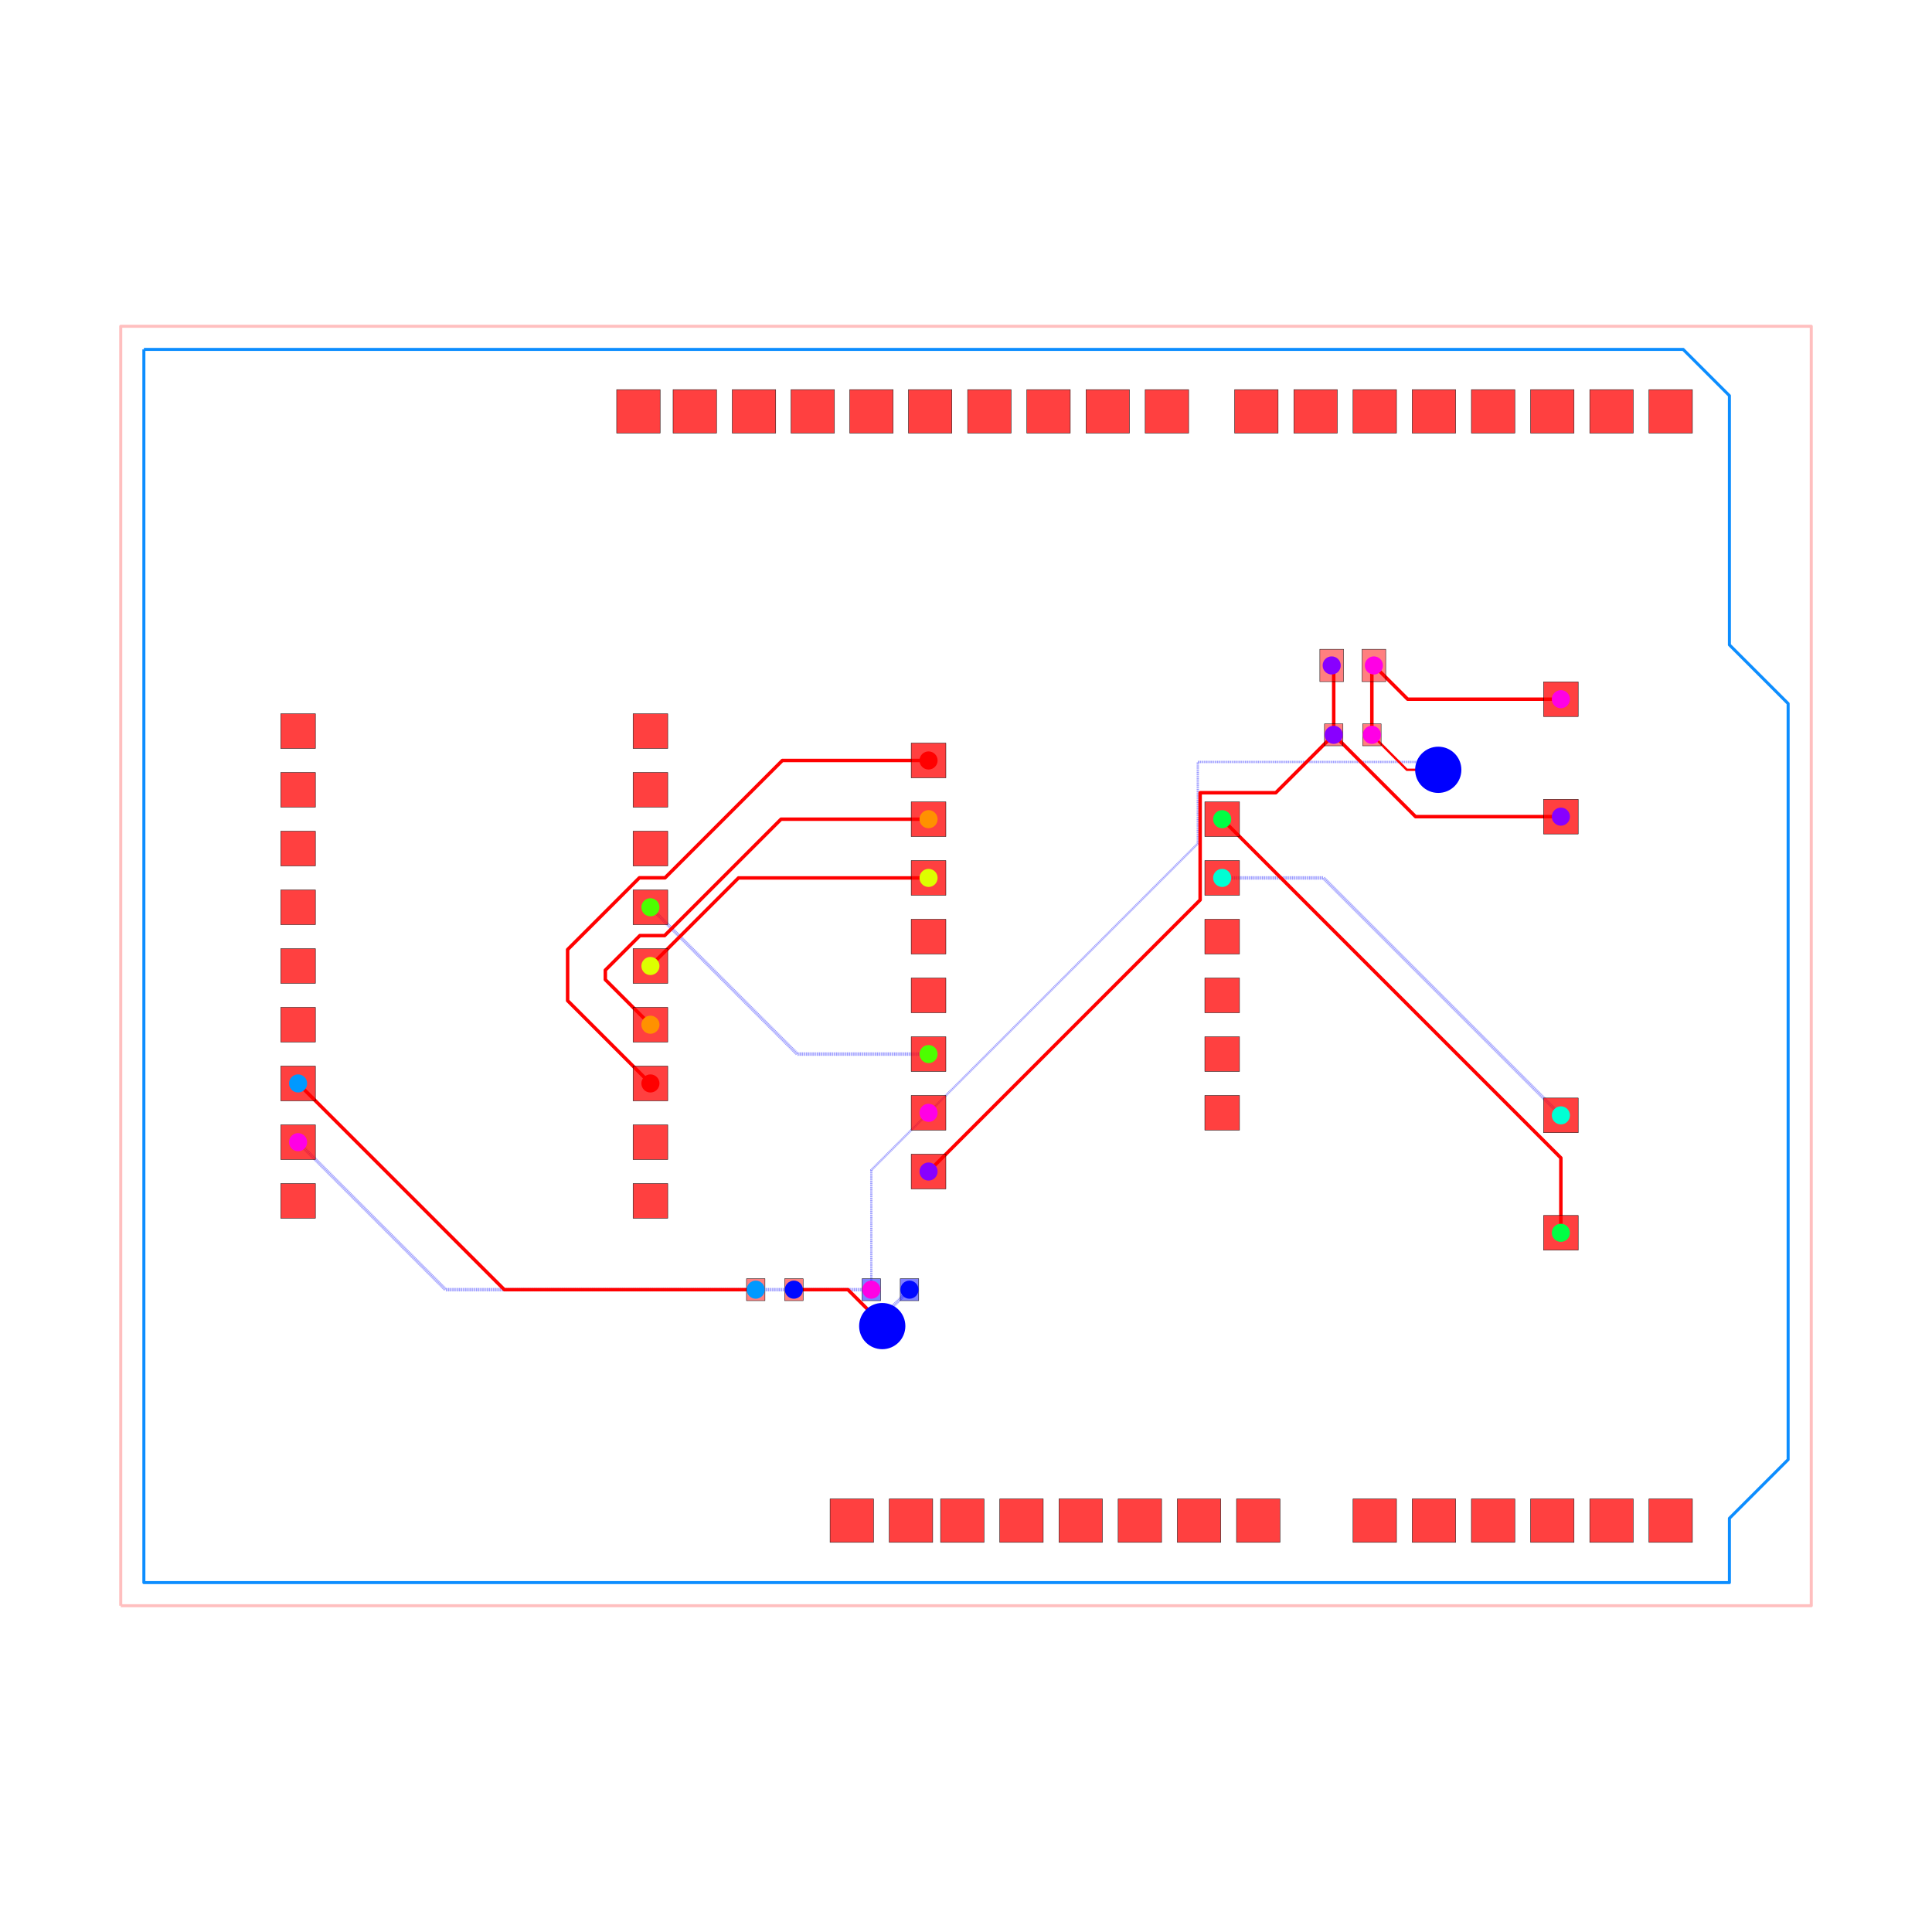
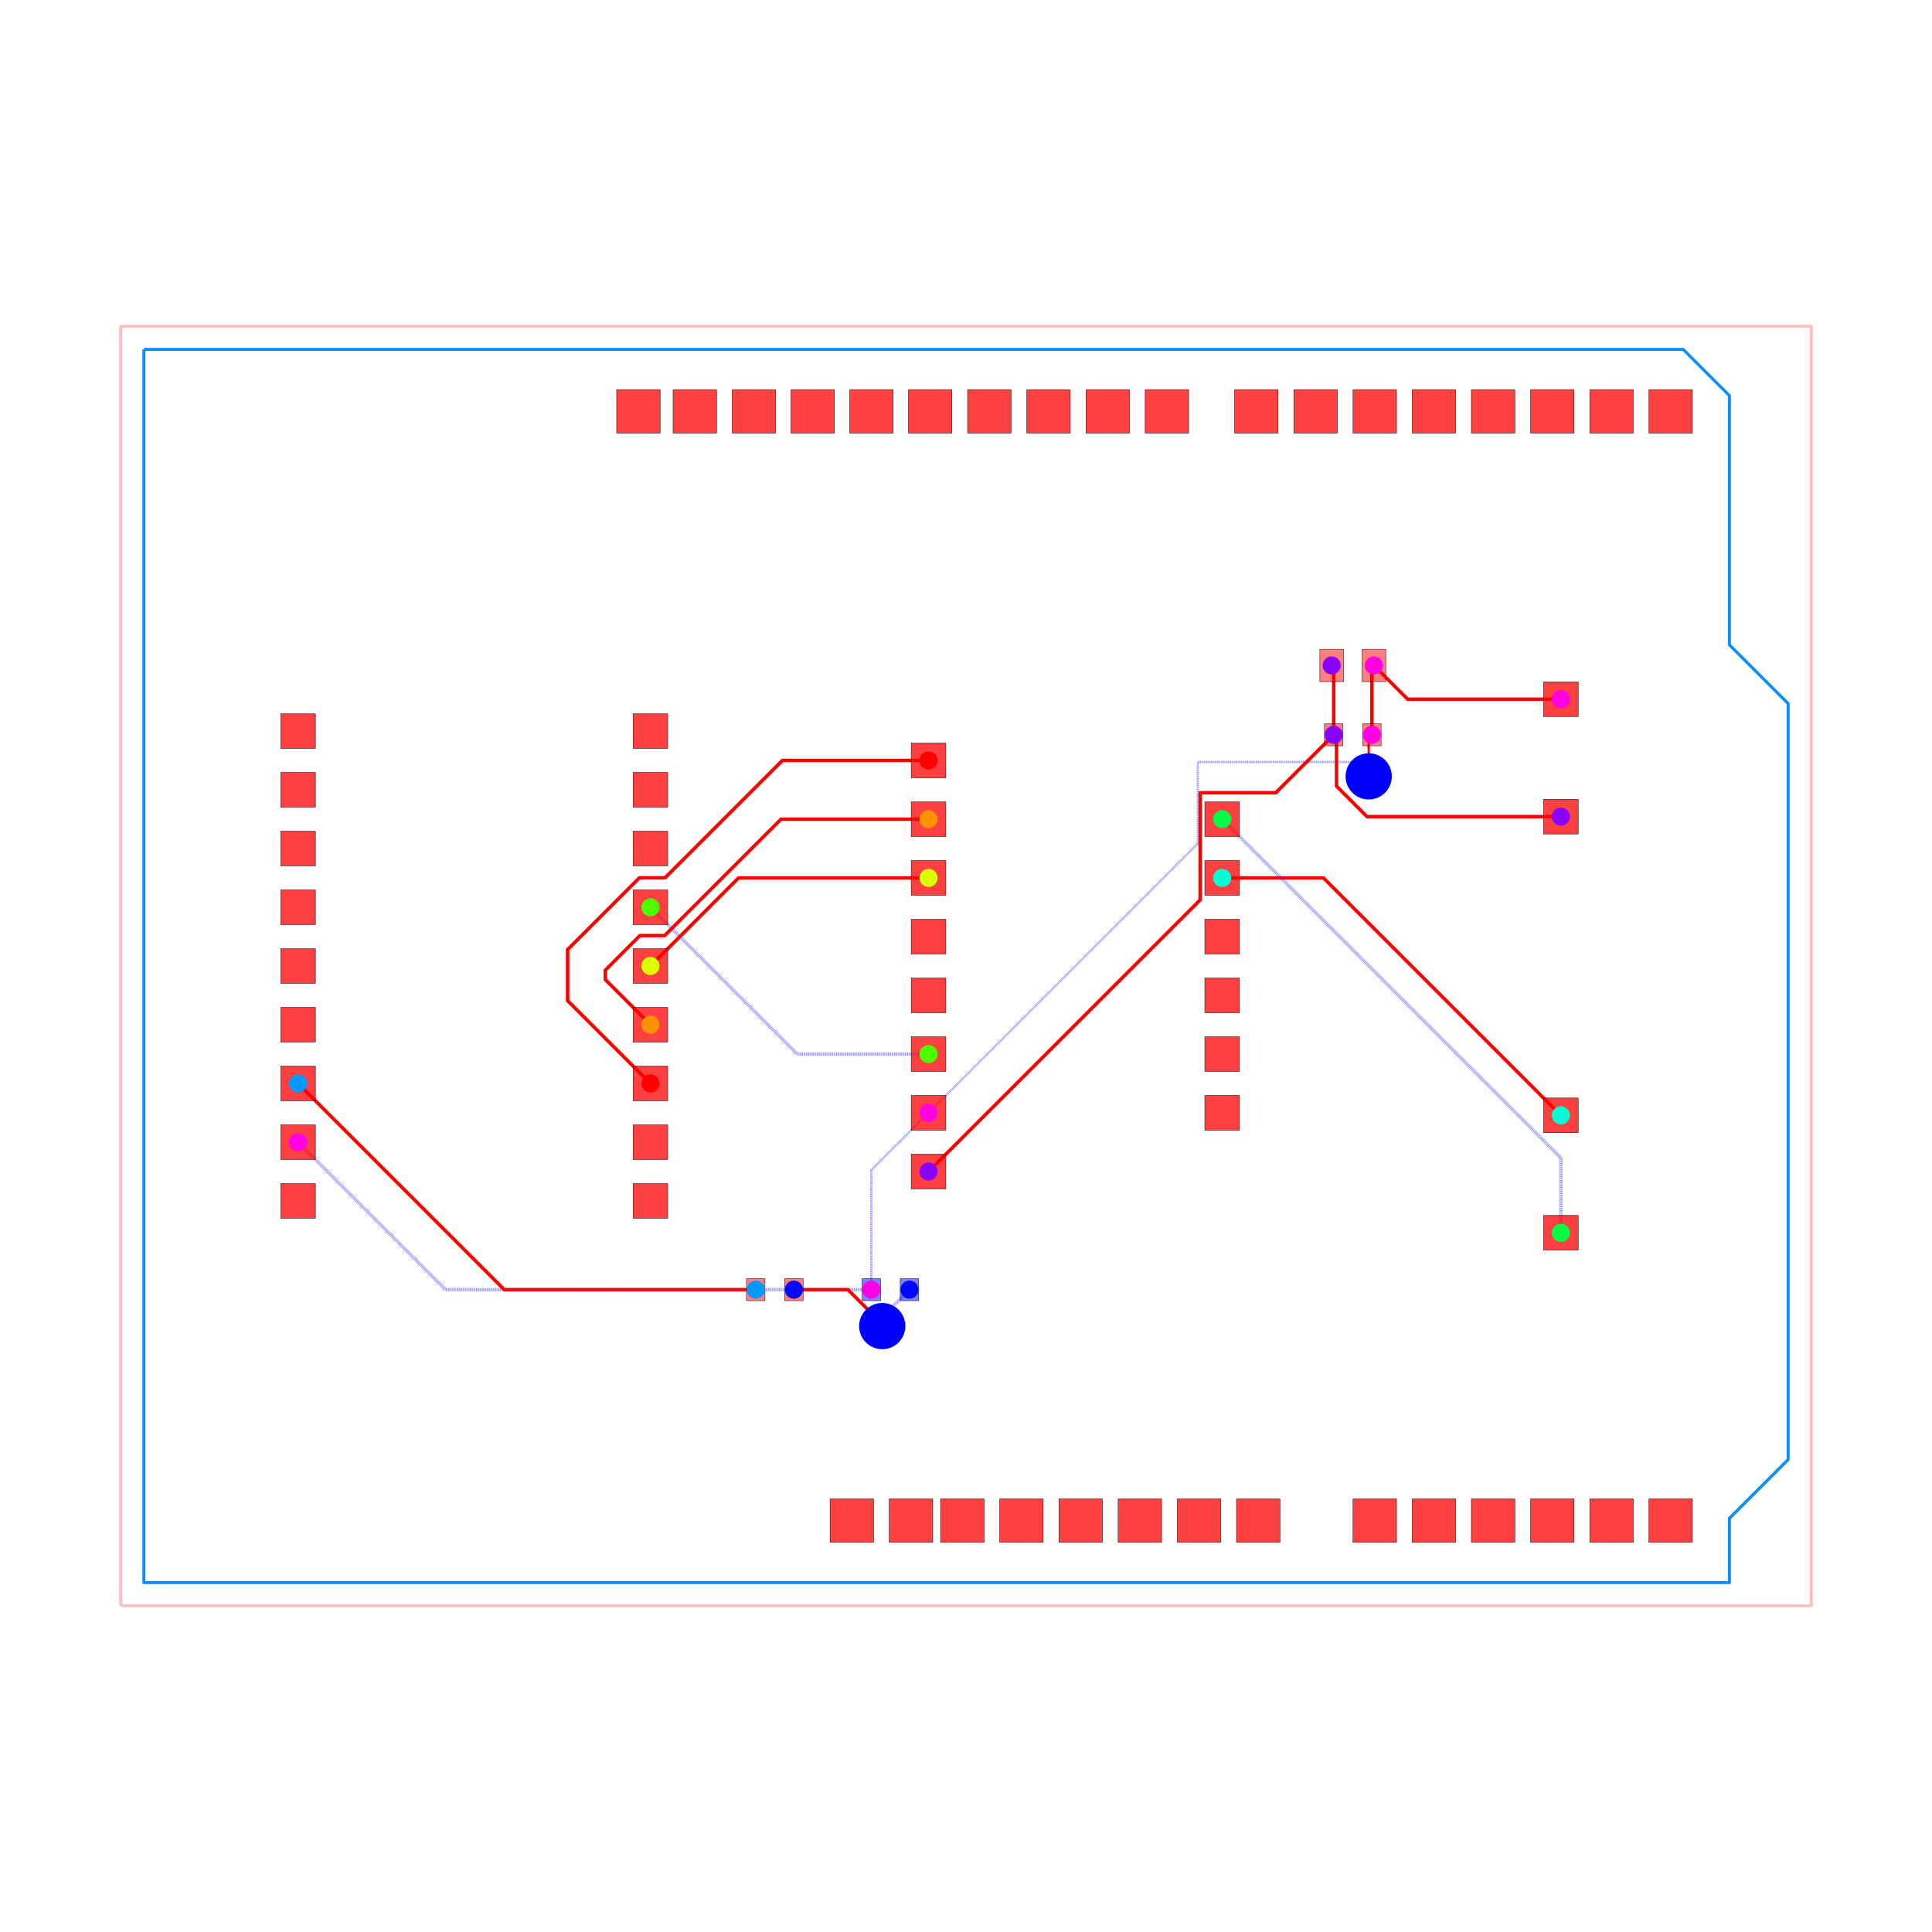
<svg xmlns="http://www.w3.org/2000/svg" width="640" height="640" viewBox="0 0 640 640">
  <rect width="100%" height="100%" fill="white" />
  <g>
    <polyline data-points="-35.29,-27.67 37.83,-27.67 37.83,27.67 -35.29,27.67 -35.29,-27.67" data-type="line" data-label="" points="40,531.915 600,531.915 600,108.085 40,108.085 40,531.915" fill="none" stroke="rgba(255,0,0,0.25)" stroke-linejoin="round" stroke-width="1px" />
  </g>
  <g>
    <polyline data-points="-34.29,26.67 32.29,26.67 34.29,24.67 34.29,13.89 36.83,11.35 36.83,-21.35 34.29,-23.89 34.29,-26.67 -34.29,-26.67 -34.29,26.67" data-type="line" data-label="" points="47.659,115.744 557.571,115.744 572.888,131.061 572.888,213.621 592.341,233.074 592.341,483.512 572.888,502.965 572.888,524.256 47.659,524.256 47.659,115.744" fill="none" stroke="rgba(0, 136, 255, 0.95)" stroke-linejoin="round" stroke-width="1px" />
  </g>
  <g>
    <polyline data-points="18.825,10 18.825,12.911999999999999 18.9125,13" data-type="line" data-label="" points="454.447,243.414 454.447,221.112 455.118,220.438" fill="none" stroke="red" stroke-linejoin="round" stroke-width="1.149" />
  </g>
  <g>
    <polyline data-points="-0.35000000000000003,-6.3500000000000005 -2.825,-8.825000000000001 -2.825,-14" data-type="line" data-label="" points="307.593,368.632 288.638,387.588 288.638,427.221" fill="none" stroke="rgba(0,0,255,0.5)" stroke-linejoin="round" stroke-width="0.766" stroke-dasharray="0.2 0.2" />
  </g>
  <g>
    <polyline data-points="27,11.54 20.373,11.54 18.9125,13" data-type="line" data-label="" points="517.057,231.619 466.303,231.619 455.118,220.438" fill="none" stroke="red" stroke-linejoin="round" stroke-width="1.149" />
  </g>
  <g>
-     <polyline data-points="-0.35000000000000003,-6.3500000000000005 11.29631704107619,5.296317041076189 11.29631704107619,8.82583819197746 21.358628980155842,8.82583819197746 21.644269339656752,8.540197832476553 21.644269339656752,8.538730660343248 21.697,8.486" data-type="line" data-label="" points="307.593,368.632 396.788,279.437 396.788,252.406 473.852,252.406 476.039,254.594 476.039,254.605 476.443,255.009" fill="none" stroke="rgba(0,0,255,0.5)" stroke-linejoin="round" stroke-width="0.766" stroke-dasharray="0.2 0.2" />
-   </g>
-   <g>
-     <polyline data-points="21.697,8.486 20.339,8.486 18.825,10" data-type="line" data-label="" points="476.443,255.009 466.043,255.009 454.447,243.414" fill="none" stroke="red" stroke-linejoin="round" stroke-width="0.766" />
+     <polyline data-points="-0.35000000000000003,-6.3500000000000005 11.29631704107619,5.296317041076189 11.29631704107619,8.82583819197746 18.12268457017651,8.82583819197746 18.575167814565013,8.373354947588957 18.575167814565013,8.314135499709298 18.688129111529182,8.201174202745129" data-type="line" data-label="" points="307.593,368.632 396.788,279.437 396.788,252.406 449.069,252.406 452.534,255.871 452.534,256.325 453.399,257.19" fill="none" stroke="rgba(0,0,255,0.5)" stroke-linejoin="round" stroke-width="0.766" stroke-dasharray="0.2 0.2" />
+   </g>
+   <g>
+     <polyline data-points="18.688129111529182,8.201174202745129 18.688129111529182,9.863129111529183 18.825,10" data-type="line" data-label="" points="453.399,257.19 453.399,244.462 454.447,243.414" fill="none" stroke="red" stroke-linejoin="round" stroke-width="0.766" />
  </g>
  <g>
    <polyline data-points="-27.62,-7.62 -21.240000000000002,-14 -2.825,-14" data-type="line" data-label="" points="98.742,378.359 147.604,427.221 288.638,427.221" fill="none" stroke="rgba(0,0,255,0.5)" stroke-linejoin="round" stroke-width="1.149" stroke-dasharray="0.2 0.2" />
  </g>
  <g>
    <polyline data-points="17.175,10 17.175,12.913 17.0875,13" data-type="line" data-label="" points="441.811,243.414 441.811,221.104 441.141,220.438" fill="none" stroke="red" stroke-linejoin="round" stroke-width="1.149" />
  </g>
  <g>
-     <polyline data-points="27,6.46 20.715,6.46 17.175,10" data-type="line" data-label="" points="517.057,270.525 468.922,270.525 441.811,243.414" fill="none" stroke="red" stroke-linejoin="round" stroke-width="1.149" />
+     <polyline data-points="27,6.46 18.61386673785011,6.46 17.295982607481207,7.777884130368903 17.295982607481207,9.879017392518794 17.175,10" data-type="line" data-label="" points="517.057,270.525 452.83,270.525 442.737,260.432 442.737,244.34 441.811,243.414" fill="none" stroke="red" stroke-linejoin="round" stroke-width="1.149" />
  </g>
  <g>
    <polyline data-points="-0.3500000000000002,-8.89 11.397330889702054,2.8573308897020535 11.397330889702054,7.493997351302456 14.668997351302457,7.493997351302456 17.175,10" data-type="line" data-label="" points="307.593,388.085 397.562,298.117 397.562,262.606 422.618,262.606 441.811,243.414" fill="none" stroke="red" stroke-linejoin="round" stroke-width="1.149" />
  </g>
  <g>
    <polyline data-points="-6.175,-14 -3.8368750910183618,-14 -2.419418464622588,-15.417456626395774 -2.419418464622588,-15.508581535377411 -2.353,-15.575" data-type="line" data-label="" points="262.981,427.221 280.888,427.221 291.744,438.077 291.744,438.775 292.253,439.283" fill="none" stroke="red" stroke-linejoin="round" stroke-width="1.149" />
  </g>
  <g>
    <polyline data-points="-2.353,-15.575 -2.353,-15.178 -1.175,-14" data-type="line" data-label="" points="292.253,439.283 292.253,436.243 301.275,427.221" fill="none" stroke="rgba(0,0,255,0.5)" stroke-linejoin="round" stroke-width="1.149" stroke-dasharray="0.2 0.2" />
  </g>
  <g>
    <polyline data-points="-27.62,-5.08 -18.700000000000003,-14 -7.825,-14" data-type="line" data-label="" points="98.742,358.906 167.057,427.221 250.345,427.221" fill="none" stroke="red" stroke-linejoin="round" stroke-width="1.149" />
  </g>
  <g>
-     <polyline data-points="12.35,3.8100000000000005 16.73,3.8100000000000005 27,-6.46" data-type="line" data-label="" points="404.858,290.821 438.403,290.821 517.057,369.475" fill="none" stroke="rgba(0,0,255,0.5)" stroke-linejoin="round" stroke-width="1.149" stroke-dasharray="0.2 0.2" />
-   </g>
-   <g>
-     <polyline data-points="12.35,6.35 27,-8.3 27,-11.54" data-type="line" data-label="" points="404.858,271.368 517.057,383.567 517.057,408.381" fill="none" stroke="red" stroke-linejoin="round" stroke-width="1.149" />
+     <polyline data-points="12.35,3.8100000000000005 16.73,3.8100000000000005 27,-6.46" data-type="line" data-label="" points="404.858,290.821 438.403,290.821 517.057,369.475" fill="none" stroke="red" stroke-linejoin="round" stroke-width="1.149" />
+   </g>
+   <g>
+     <polyline data-points="12.35,6.35 27,-8.3 27,-11.54" data-type="line" data-label="" points="404.858,271.368 517.057,383.567 517.057,408.381" fill="none" stroke="rgba(0,0,255,0.5)" stroke-linejoin="round" stroke-width="1.149" stroke-dasharray="0.2 0.2" />
  </g>
  <g>
    <polyline data-points="-0.34999999999999987,-3.8100000000000005 -6.03,-3.8100000000000005 -12.379999999999999,2.539999999999999" data-type="line" data-label="" points="307.593,349.179 264.092,349.179 215.46,300.547" fill="none" stroke="rgba(0,0,255,0.5)" stroke-linejoin="round" stroke-width="1.149" stroke-dasharray="0.2 0.2" />
  </g>
  <g>
    <polyline data-points="-0.3499999999999994,3.8099999999999987 -8.570000000000002,3.8099999999999987 -12.379999999999999,0" data-type="line" data-label="" points="307.593,290.821 244.639,290.821 215.46,320" fill="none" stroke="red" stroke-linejoin="round" stroke-width="1.149" />
  </g>
  <g>
    <polyline data-points="-0.34999999999999926,6.35 -6.730413384288148,6.35 -11.764651285806952,1.315762098481196 -12.835405160314497,1.315762098481196 -14.330476349478795,-0.17930909068310225 -14.330476349478795,-0.5895236505212056 -12.379999999999999,-2.54" data-type="line" data-label="" points="307.593,271.368 258.728,271.368 220.172,309.923 211.972,309.923 200.522,321.373 200.522,324.515 215.46,339.453" fill="none" stroke="red" stroke-linejoin="round" stroke-width="1.149" />
  </g>
  <g>
    <polyline data-points="-0.3499999999999991,8.89 -6.672767898110303,8.89 -11.747766746441322,3.815001151668982 -12.857473658908166,3.815001151668982 -15.961528662226616,0.7109461483505308 -15.961528662226616,-1.4984713377733847 -12.379999999999999,-5.08" data-type="line" data-label="" points="307.593,251.915 259.169,251.915 220.302,290.782 211.803,290.782 188.03,314.555 188.03,331.476 215.46,358.906" fill="none" stroke="red" stroke-linejoin="round" stroke-width="1.149" />
  </g>
  <g>
    <rect data-type="rect" data-label="top source_net_0" data-x="17.0875" data-y="13" x="437.216" y="215.077" width="7.85" height="10.722" fill="rgba(255,0,0,0.5)" stroke="black" stroke-width="0.131" />
  </g>
  <g>
    <rect data-type="rect" data-label="top source_net_1" data-x="18.9125" data-y="13" x="451.193" y="215.077" width="7.85" height="10.722" fill="rgba(255,0,0,0.5)" stroke="black" stroke-width="0.131" />
  </g>
  <g>
    <rect data-type="rect" data-label="top source_net_0" data-x="17.175" data-y="10" x="438.747" y="239.776" width="6.127" height="7.276" fill="rgba(255,0,0,0.5)" stroke="black" stroke-width="0.131" />
  </g>
  <g>
    <rect data-type="rect" data-label="top source_net_1" data-x="18.825" data-y="10" x="451.384" y="239.776" width="6.127" height="7.276" fill="rgba(255,0,0,0.5)" stroke="black" stroke-width="0.131" />
  </g>
  <g>
    <rect data-type="rect" data-label="top source_trace_16" data-x="-7.825" data-y="-14" x="247.281" y="423.583" width="6.127" height="7.276" fill="rgba(255,0,0,0.5)" stroke="black" stroke-width="0.131" />
  </g>
  <g>
    <rect data-type="rect" data-label="top source_trace_17" data-x="-6.175" data-y="-14" x="259.918" y="423.583" width="6.127" height="7.276" fill="rgba(255,0,0,0.5)" stroke="black" stroke-width="0.131" />
  </g>
  <g>
    <rect data-type="rect" data-label="bottom source_trace_17" data-x="-1.175" data-y="-14" x="298.211" y="423.583" width="6.127" height="7.276" fill="rgba(0,0,255,0.5)" stroke="black" stroke-width="0.131" />
  </g>
  <g>
    <rect data-type="rect" data-label="bottom source_net_1" data-x="-2.825" data-y="-14" x="285.574" y="423.583" width="6.127" height="7.276" fill="rgba(0,0,255,0.5)" stroke="black" stroke-width="0.131" />
  </g>
  <g>
    <rect data-type="rect" data-label="top bottom" data-x="31.75" data-y="-23.99" x="546.236" y="496.532" width="14.398" height="14.398" fill="rgba(255,0,0,0.75)" stroke="black" stroke-width="0.131" />
  </g>
  <g>
    <rect data-type="rect" data-label="top bottom" data-x="29.19" data-y="-23.99" x="526.63" y="496.532" width="14.398" height="14.398" fill="rgba(255,0,0,0.75)" stroke="black" stroke-width="0.131" />
  </g>
  <g>
    <rect data-type="rect" data-label="top bottom" data-x="26.63" data-y="-23.99" x="507.024" y="496.532" width="14.398" height="14.398" fill="rgba(255,0,0,0.75)" stroke="black" stroke-width="0.131" />
  </g>
  <g>
    <rect data-type="rect" data-label="top bottom" data-x="24.07" data-y="-23.99" x="487.418" y="496.532" width="14.398" height="14.398" fill="rgba(255,0,0,0.75)" stroke="black" stroke-width="0.131" />
  </g>
  <g>
    <rect data-type="rect" data-label="top bottom" data-x="21.51" data-y="-23.99" x="467.812" y="496.532" width="14.398" height="14.398" fill="rgba(255,0,0,0.75)" stroke="black" stroke-width="0.131" />
  </g>
  <g>
    <rect data-type="rect" data-label="top bottom" data-x="18.95" data-y="-23.99" x="448.206" y="496.532" width="14.398" height="14.398" fill="rgba(255,0,0,0.75)" stroke="black" stroke-width="0.131" />
  </g>
  <g>
    <rect data-type="rect" data-label="top bottom" data-x="13.91" data-y="-23.99" x="409.606" y="496.532" width="14.398" height="14.398" fill="rgba(255,0,0,0.75)" stroke="black" stroke-width="0.131" />
  </g>
  <g>
    <rect data-type="rect" data-label="top bottom" data-x="11.35" data-y="-23.99" x="390" y="496.532" width="14.398" height="14.398" fill="rgba(255,0,0,0.75)" stroke="black" stroke-width="0.131" />
  </g>
  <g>
    <rect data-type="rect" data-label="top bottom" data-x="8.79" data-y="-23.99" x="370.394" y="496.532" width="14.398" height="14.398" fill="rgba(255,0,0,0.75)" stroke="black" stroke-width="0.131" />
  </g>
  <g>
    <rect data-type="rect" data-label="top bottom" data-x="6.23" data-y="-23.99" x="350.788" y="496.532" width="14.398" height="14.398" fill="rgba(255,0,0,0.75)" stroke="black" stroke-width="0.131" />
  </g>
  <g>
    <rect data-type="rect" data-label="top bottom" data-x="3.67" data-y="-23.99" x="331.182" y="496.532" width="14.398" height="14.398" fill="rgba(255,0,0,0.75)" stroke="black" stroke-width="0.131" />
  </g>
  <g>
    <rect data-type="rect" data-label="top bottom" data-x="1.11" data-y="-23.99" x="311.575" y="496.532" width="14.398" height="14.398" fill="rgba(255,0,0,0.75)" stroke="black" stroke-width="0.131" />
  </g>
  <g>
    <rect data-type="rect" data-label="top bottom" data-x="-1.11" data-y="-23.99" x="294.573" y="496.532" width="14.398" height="14.398" fill="rgba(255,0,0,0.75)" stroke="black" stroke-width="0.131" />
  </g>
  <g>
    <rect data-type="rect" data-label="top bottom" data-x="-3.67" data-y="-23.99" x="274.967" y="496.532" width="14.398" height="14.398" fill="rgba(255,0,0,0.75)" stroke="black" stroke-width="0.131" />
  </g>
  <g>
    <rect data-type="rect" data-label="top bottom" data-x="31.75" data-y="23.99" x="546.236" y="129.07" width="14.398" height="14.398" fill="rgba(255,0,0,0.75)" stroke="black" stroke-width="0.131" />
  </g>
  <g>
    <rect data-type="rect" data-label="top bottom" data-x="29.19" data-y="23.99" x="526.63" y="129.07" width="14.398" height="14.398" fill="rgba(255,0,0,0.75)" stroke="black" stroke-width="0.131" />
  </g>
  <g>
    <rect data-type="rect" data-label="top bottom" data-x="26.63" data-y="23.99" x="507.024" y="129.07" width="14.398" height="14.398" fill="rgba(255,0,0,0.75)" stroke="black" stroke-width="0.131" />
  </g>
  <g>
    <rect data-type="rect" data-label="top bottom" data-x="24.07" data-y="23.99" x="487.418" y="129.07" width="14.398" height="14.398" fill="rgba(255,0,0,0.75)" stroke="black" stroke-width="0.131" />
  </g>
  <g>
    <rect data-type="rect" data-label="top bottom" data-x="21.51" data-y="23.99" x="467.812" y="129.07" width="14.398" height="14.398" fill="rgba(255,0,0,0.75)" stroke="black" stroke-width="0.131" />
  </g>
  <g>
    <rect data-type="rect" data-label="top bottom" data-x="18.95" data-y="23.99" x="448.206" y="129.07" width="14.398" height="14.398" fill="rgba(255,0,0,0.75)" stroke="black" stroke-width="0.131" />
  </g>
  <g>
    <rect data-type="rect" data-label="top bottom" data-x="16.39" data-y="23.99" x="428.6" y="129.07" width="14.398" height="14.398" fill="rgba(255,0,0,0.75)" stroke="black" stroke-width="0.131" />
  </g>
  <g>
    <rect data-type="rect" data-label="top bottom" data-x="13.83" data-y="23.99" x="408.993" y="129.07" width="14.398" height="14.398" fill="rgba(255,0,0,0.75)" stroke="black" stroke-width="0.131" />
  </g>
  <g>
    <rect data-type="rect" data-label="top bottom" data-x="9.96" data-y="23.99" x="379.354" y="129.07" width="14.398" height="14.398" fill="rgba(255,0,0,0.75)" stroke="black" stroke-width="0.131" />
  </g>
  <g>
    <rect data-type="rect" data-label="top bottom" data-x="7.4" data-y="23.99" x="359.748" y="129.07" width="14.398" height="14.398" fill="rgba(255,0,0,0.75)" stroke="black" stroke-width="0.131" />
  </g>
  <g>
    <rect data-type="rect" data-label="top bottom" data-x="4.84" data-y="23.99" x="340.142" y="129.07" width="14.398" height="14.398" fill="rgba(255,0,0,0.75)" stroke="black" stroke-width="0.131" />
  </g>
  <g>
    <rect data-type="rect" data-label="top bottom" data-x="2.28" data-y="23.99" x="320.536" y="129.07" width="14.398" height="14.398" fill="rgba(255,0,0,0.75)" stroke="black" stroke-width="0.131" />
  </g>
  <g>
    <rect data-type="rect" data-label="top bottom" data-x="-0.28" data-y="23.99" x="300.93" y="129.07" width="14.398" height="14.398" fill="rgba(255,0,0,0.75)" stroke="black" stroke-width="0.131" />
  </g>
  <g>
    <rect data-type="rect" data-label="top bottom" data-x="-2.82" data-y="23.99" x="281.477" y="129.07" width="14.398" height="14.398" fill="rgba(255,0,0,0.75)" stroke="black" stroke-width="0.131" />
  </g>
  <g>
    <rect data-type="rect" data-label="top bottom" data-x="-5.36" data-y="23.99" x="262.024" y="129.07" width="14.398" height="14.398" fill="rgba(255,0,0,0.75)" stroke="black" stroke-width="0.131" />
  </g>
  <g>
    <rect data-type="rect" data-label="top bottom" data-x="-7.9" data-y="23.99" x="242.571" y="129.07" width="14.398" height="14.398" fill="rgba(255,0,0,0.75)" stroke="black" stroke-width="0.131" />
  </g>
  <g>
    <rect data-type="rect" data-label="top bottom" data-x="-10.46" data-y="23.99" x="222.965" y="129.07" width="14.398" height="14.398" fill="rgba(255,0,0,0.75)" stroke="black" stroke-width="0.131" />
  </g>
  <g>
    <rect data-type="rect" data-label="top bottom" data-x="-12.9" data-y="23.99" x="204.278" y="129.07" width="14.398" height="14.398" fill="rgba(255,0,0,0.75)" stroke="black" stroke-width="0.131" />
  </g>
  <g>
    <rect data-type="rect" data-label="top bottom" data-x="-27.62" data-y="-10.16" x="92.998" y="392.068" width="11.488" height="11.488" fill="rgba(255,0,0,0.75)" stroke="black" stroke-width="0.131" />
  </g>
  <g>
    <rect data-type="rect" data-label="top source_net_1 bottom source_net_1" data-x="-27.62" data-y="-7.62" x="92.998" y="372.615" width="11.488" height="11.488" fill="rgba(255,0,0,0.75)" stroke="black" stroke-width="0.131" />
  </g>
  <g>
    <rect data-type="rect" data-label="top source_trace_16 bottom source_trace_16" data-x="-27.62" data-y="-5.08" x="92.998" y="353.162" width="11.488" height="11.488" fill="rgba(255,0,0,0.75)" stroke="black" stroke-width="0.131" />
  </g>
  <g>
    <rect data-type="rect" data-label="top bottom" data-x="-27.62" data-y="-2.54" x="92.998" y="333.709" width="11.488" height="11.488" fill="rgba(255,0,0,0.75)" stroke="black" stroke-width="0.131" />
  </g>
  <g>
    <rect data-type="rect" data-label="top bottom" data-x="-27.62" data-y="0" x="92.998" y="314.256" width="11.488" height="11.488" fill="rgba(255,0,0,0.75)" stroke="black" stroke-width="0.131" />
  </g>
  <g>
    <rect data-type="rect" data-label="top bottom" data-x="-27.62" data-y="2.539999999999999" x="92.998" y="294.803" width="11.488" height="11.488" fill="rgba(255,0,0,0.75)" stroke="black" stroke-width="0.131" />
  </g>
  <g>
    <rect data-type="rect" data-label="top bottom" data-x="-27.62" data-y="5.08" x="92.998" y="275.35" width="11.488" height="11.488" fill="rgba(255,0,0,0.75)" stroke="black" stroke-width="0.131" />
  </g>
  <g>
    <rect data-type="rect" data-label="top bottom" data-x="-27.62" data-y="7.620000000000001" x="92.998" y="255.897" width="11.488" height="11.488" fill="rgba(255,0,0,0.75)" stroke="black" stroke-width="0.131" />
  </g>
  <g>
    <rect data-type="rect" data-label="top bottom" data-x="-27.62" data-y="10.16" x="92.998" y="236.444" width="11.488" height="11.488" fill="rgba(255,0,0,0.75)" stroke="black" stroke-width="0.131" />
  </g>
  <g>
    <rect data-type="rect" data-label="top bottom" data-x="-12.379999999999999" data-y="-10.16" x="209.716" y="392.068" width="11.488" height="11.488" fill="rgba(255,0,0,0.75)" stroke="black" stroke-width="0.131" />
  </g>
  <g>
    <rect data-type="rect" data-label="top bottom" data-x="-12.379999999999999" data-y="-7.62" x="209.716" y="372.615" width="11.488" height="11.488" fill="rgba(255,0,0,0.75)" stroke="black" stroke-width="0.131" />
  </g>
  <g>
    <rect data-type="rect" data-label="top source_trace_0 bottom source_trace_0" data-x="-12.379999999999999" data-y="-5.08" x="209.716" y="353.162" width="11.488" height="11.488" fill="rgba(255,0,0,0.75)" stroke="black" stroke-width="0.131" />
  </g>
  <g>
    <rect data-type="rect" data-label="top source_trace_1 bottom source_trace_1" data-x="-12.379999999999999" data-y="-2.54" x="209.716" y="333.709" width="11.488" height="11.488" fill="rgba(255,0,0,0.75)" stroke="black" stroke-width="0.131" />
  </g>
  <g>
    <rect data-type="rect" data-label="top source_trace_2 bottom source_trace_2" data-x="-12.379999999999999" data-y="0" x="209.716" y="314.256" width="11.488" height="11.488" fill="rgba(255,0,0,0.75)" stroke="black" stroke-width="0.131" />
  </g>
  <g>
    <rect data-type="rect" data-label="top source_trace_3 bottom source_trace_3" data-x="-12.379999999999999" data-y="2.539999999999999" x="209.716" y="294.803" width="11.488" height="11.488" fill="rgba(255,0,0,0.75)" stroke="black" stroke-width="0.131" />
  </g>
  <g>
    <rect data-type="rect" data-label="top bottom" data-x="-12.379999999999999" data-y="5.08" x="209.716" y="275.35" width="11.488" height="11.488" fill="rgba(255,0,0,0.75)" stroke="black" stroke-width="0.131" />
  </g>
  <g>
    <rect data-type="rect" data-label="top bottom" data-x="-12.379999999999999" data-y="7.620000000000001" x="209.716" y="255.897" width="11.488" height="11.488" fill="rgba(255,0,0,0.75)" stroke="black" stroke-width="0.131" />
  </g>
  <g>
    <rect data-type="rect" data-label="top bottom" data-x="-12.379999999999999" data-y="10.16" x="209.716" y="236.444" width="11.488" height="11.488" fill="rgba(255,0,0,0.75)" stroke="black" stroke-width="0.131" />
  </g>
  <g>
    <rect data-type="rect" data-label="top source_net_0 bottom source_net_0" data-x="-0.3500000000000002" data-y="-8.89" x="301.849" y="382.341" width="11.488" height="11.488" fill="rgba(255,0,0,0.75)" stroke="black" stroke-width="0.131" />
  </g>
  <g>
    <rect data-type="rect" data-label="top source_net_1 bottom source_net_1" data-x="-0.35000000000000003" data-y="-6.3500000000000005" x="301.849" y="362.888" width="11.488" height="11.488" fill="rgba(255,0,0,0.75)" stroke="black" stroke-width="0.131" />
  </g>
  <g>
    <rect data-type="rect" data-label="top source_trace_3 bottom source_trace_3" data-x="-0.34999999999999987" data-y="-3.8100000000000005" x="301.849" y="343.435" width="11.488" height="11.488" fill="rgba(255,0,0,0.75)" stroke="black" stroke-width="0.131" />
  </g>
  <g>
    <rect data-type="rect" data-label="top bottom" data-x="-0.3499999999999997" data-y="-1.2700000000000005" x="301.849" y="323.982" width="11.488" height="11.488" fill="rgba(255,0,0,0.75)" stroke="black" stroke-width="0.131" />
  </g>
  <g>
    <rect data-type="rect" data-label="top bottom" data-x="-0.3499999999999996" data-y="1.2699999999999996" x="301.849" y="304.53" width="11.488" height="11.488" fill="rgba(255,0,0,0.75)" stroke="black" stroke-width="0.131" />
  </g>
  <g>
    <rect data-type="rect" data-label="top source_trace_2 bottom source_trace_2" data-x="-0.3499999999999994" data-y="3.8099999999999987" x="301.849" y="285.077" width="11.488" height="11.488" fill="rgba(255,0,0,0.75)" stroke="black" stroke-width="0.131" />
  </g>
  <g>
    <rect data-type="rect" data-label="top source_trace_1 bottom source_trace_1" data-x="-0.34999999999999926" data-y="6.35" x="301.849" y="265.624" width="11.488" height="11.488" fill="rgba(255,0,0,0.75)" stroke="black" stroke-width="0.131" />
  </g>
  <g>
    <rect data-type="rect" data-label="top source_trace_0 bottom source_trace_0" data-x="-0.3499999999999991" data-y="8.89" x="301.849" y="246.171" width="11.488" height="11.488" fill="rgba(255,0,0,0.75)" stroke="black" stroke-width="0.131" />
  </g>
  <g>
    <rect data-type="rect" data-label="top bottom" data-x="12.35" data-y="-6.35" x="399.114" y="362.888" width="11.488" height="11.488" fill="rgba(255,0,0,0.75)" stroke="black" stroke-width="0.131" />
  </g>
  <g>
    <rect data-type="rect" data-label="top bottom" data-x="12.35" data-y="-3.8099999999999996" x="399.114" y="343.435" width="11.488" height="11.488" fill="rgba(255,0,0,0.75)" stroke="black" stroke-width="0.131" />
  </g>
  <g>
    <rect data-type="rect" data-label="top bottom" data-x="12.35" data-y="-1.2699999999999996" x="399.114" y="323.982" width="11.488" height="11.488" fill="rgba(255,0,0,0.75)" stroke="black" stroke-width="0.131" />
  </g>
  <g>
    <rect data-type="rect" data-label="top bottom" data-x="12.35" data-y="1.2700000000000005" x="399.114" y="304.53" width="11.488" height="11.488" fill="rgba(255,0,0,0.75)" stroke="black" stroke-width="0.131" />
  </g>
  <g>
    <rect data-type="rect" data-label="top source_trace_15 bottom source_trace_15" data-x="12.35" data-y="3.8100000000000005" x="399.114" y="285.077" width="11.488" height="11.488" fill="rgba(255,0,0,0.75)" stroke="black" stroke-width="0.131" />
  </g>
  <g>
    <rect data-type="rect" data-label="top source_trace_14 bottom source_trace_14" data-x="12.35" data-y="6.35" x="399.114" y="265.624" width="11.488" height="11.488" fill="rgba(255,0,0,0.75)" stroke="black" stroke-width="0.131" />
  </g>
  <g>
    <rect data-type="rect" data-label="top source_net_0 bottom source_net_0" data-x="27" data-y="6.46" x="511.313" y="264.781" width="11.488" height="11.488" fill="rgba(255,0,0,0.75)" stroke="black" stroke-width="0.131" />
  </g>
  <g>
    <rect data-type="rect" data-label="top source_net_1 bottom source_net_1" data-x="27" data-y="11.54" x="511.313" y="225.875" width="11.488" height="11.488" fill="rgba(255,0,0,0.75)" stroke="black" stroke-width="0.131" />
  </g>
  <g>
    <rect data-type="rect" data-label="top source_trace_14 bottom source_trace_14" data-x="27" data-y="-11.54" x="511.313" y="402.637" width="11.488" height="11.488" fill="rgba(255,0,0,0.75)" stroke="black" stroke-width="0.131" />
  </g>
  <g>
    <rect data-type="rect" data-label="top source_trace_15 bottom source_trace_15" data-x="27" data-y="-6.46" x="511.313" y="363.731" width="11.488" height="11.488" fill="rgba(255,0,0,0.75)" stroke="black" stroke-width="0.131" />
  </g>
-   <circle data-type="circle" data-label="" data-x="21.697" data-y="8.486" cx="476.443" cy="255.009" r="7.659" fill="blue" stroke="none" stroke-width="0.131" />
+   <circle data-type="circle" data-label="" data-x="18.688129111529182" data-y="8.201174202745129" cx="453.399" cy="257.19" r="7.659" fill="blue" stroke="none" stroke-width="0.131" />
  <circle data-type="circle" data-label="" data-x="-2.353" data-y="-15.575" cx="292.253" cy="439.283" r="7.659" fill="blue" stroke="none" stroke-width="0.131" />
  <g>
    <circle data-type="point" data-label="source_trace_0 source_trace_0 top" data-x="-12.379999999999999" data-y="-5.08" cx="215.46" cy="358.906" r="3" fill="hsl(0, 100%, 50%)" />
  </g>
  <g>
    <circle data-type="point" data-label="source_trace_0 source_trace_0 top" data-x="-0.3499999999999991" data-y="8.89" cx="307.593" cy="251.915" r="3" fill="hsl(0, 100%, 50%)" />
  </g>
  <g>
    <circle data-type="point" data-label="source_trace_1 source_trace_1 top" data-x="-12.379999999999999" data-y="-2.54" cx="215.46" cy="339.453" r="3" fill="hsl(34, 100%, 50%)" />
  </g>
  <g>
    <circle data-type="point" data-label="source_trace_1 source_trace_1 top" data-x="-0.34999999999999926" data-y="6.35" cx="307.593" cy="271.368" r="3" fill="hsl(34, 100%, 50%)" />
  </g>
  <g>
    <circle data-type="point" data-label="source_trace_2 source_trace_2 top" data-x="-12.379999999999999" data-y="0" cx="215.46" cy="320" r="3" fill="hsl(68, 100%, 50%)" />
  </g>
  <g>
    <circle data-type="point" data-label="source_trace_2 source_trace_2 top" data-x="-0.3499999999999994" data-y="3.8099999999999987" cx="307.593" cy="290.821" r="3" fill="hsl(68, 100%, 50%)" />
  </g>
  <g>
    <circle data-type="point" data-label="source_trace_3 source_trace_3 top" data-x="-12.379999999999999" data-y="2.539999999999999" cx="215.46" cy="300.547" r="3" fill="hsl(102, 100%, 50%)" />
  </g>
  <g>
    <circle data-type="point" data-label="source_trace_3 source_trace_3 top" data-x="-0.34999999999999987" data-y="-3.8100000000000005" cx="307.593" cy="349.179" r="3" fill="hsl(102, 100%, 50%)" />
  </g>
  <g>
    <circle data-type="point" data-label="source_trace_14 source_trace_14 top" data-x="27" data-y="-11.54" cx="517.057" cy="408.381" r="3" fill="hsl(136, 100%, 50%)" />
  </g>
  <g>
    <circle data-type="point" data-label="source_trace_14 source_trace_14 top" data-x="12.35" data-y="6.35" cx="404.858" cy="271.368" r="3" fill="hsl(136, 100%, 50%)" />
  </g>
  <g>
    <circle data-type="point" data-label="source_trace_15 source_trace_15 top" data-x="27" data-y="-6.46" cx="517.057" cy="369.475" r="3" fill="hsl(170, 100%, 50%)" />
  </g>
  <g>
    <circle data-type="point" data-label="source_trace_15 source_trace_15 top" data-x="12.35" data-y="3.8100000000000005" cx="404.858" cy="290.821" r="3" fill="hsl(170, 100%, 50%)" />
  </g>
  <g>
    <circle data-type="point" data-label="source_trace_16 source_trace_16 top" data-x="-27.62" data-y="-5.08" cx="98.742" cy="358.906" r="3" fill="hsl(204, 100%, 50%)" />
  </g>
  <g>
    <circle data-type="point" data-label="source_trace_16 source_trace_16 top" data-x="-7.825" data-y="-14" cx="250.345" cy="427.221" r="3" fill="hsl(204, 100%, 50%)" />
  </g>
  <g>
    <circle data-type="point" data-label="source_trace_17 source_trace_17 top" data-x="-6.175" data-y="-14" cx="262.981" cy="427.221" r="3" fill="hsl(238, 100%, 50%)" />
  </g>
  <g>
    <circle data-type="point" data-label="source_trace_17 source_trace_17 bottom" data-x="-1.175" data-y="-14" cx="301.275" cy="427.221" r="3" fill="hsl(238, 100%, 50%)" />
  </g>
  <g>
    <circle data-type="point" data-label="source_net_0 source_net_0 top" data-x="27" data-y="6.46" cx="517.057" cy="270.525" r="3" fill="hsl(272, 100%, 50%)" />
  </g>
  <g>
    <circle data-type="point" data-label="source_net_0 source_net_0 top" data-x="-0.3500000000000002" data-y="-8.89" cx="307.593" cy="388.085" r="3" fill="hsl(272, 100%, 50%)" />
  </g>
  <g>
    <circle data-type="point" data-label="source_net_0 source_net_0 top" data-x="17.0875" data-y="13" cx="441.141" cy="220.438" r="3" fill="hsl(272, 100%, 50%)" />
  </g>
  <g>
    <circle data-type="point" data-label="source_net_0 source_net_0 top" data-x="17.175" data-y="10" cx="441.811" cy="243.414" r="3" fill="hsl(272, 100%, 50%)" />
  </g>
  <g>
    <circle data-type="point" data-label="source_net_1 source_net_1 top" data-x="-27.62" data-y="-7.62" cx="98.742" cy="378.359" r="3" fill="hsl(306, 100%, 50%)" />
  </g>
  <g>
    <circle data-type="point" data-label="source_net_1 source_net_1 top" data-x="-0.35000000000000003" data-y="-6.3500000000000005" cx="307.593" cy="368.632" r="3" fill="hsl(306, 100%, 50%)" />
  </g>
  <g>
    <circle data-type="point" data-label="source_net_1 source_net_1 top" data-x="27" data-y="11.54" cx="517.057" cy="231.619" r="3" fill="hsl(306, 100%, 50%)" />
  </g>
  <g>
    <circle data-type="point" data-label="source_net_1 source_net_1 top" data-x="18.9125" data-y="13" cx="455.118" cy="220.438" r="3" fill="hsl(306, 100%, 50%)" />
  </g>
  <g>
    <circle data-type="point" data-label="source_net_1 source_net_1 top" data-x="18.825" data-y="10" cx="454.447" cy="243.414" r="3" fill="hsl(306, 100%, 50%)" />
  </g>
  <g>
    <circle data-type="point" data-label="source_net_1 source_net_1 bottom" data-x="-2.825" data-y="-14" cx="288.638" cy="427.221" r="3" fill="hsl(306, 100%, 50%)" />
  </g>
  <g id="crosshair" style="display: none">
    <line id="crosshair-h" y1="0" y2="640" stroke="#666" stroke-width="0.5" />
    <line id="crosshair-v" x1="0" x2="640" stroke="#666" stroke-width="0.5" />
    <text id="coordinates" font-family="monospace" font-size="12" fill="#666" />
  </g>
</svg>
